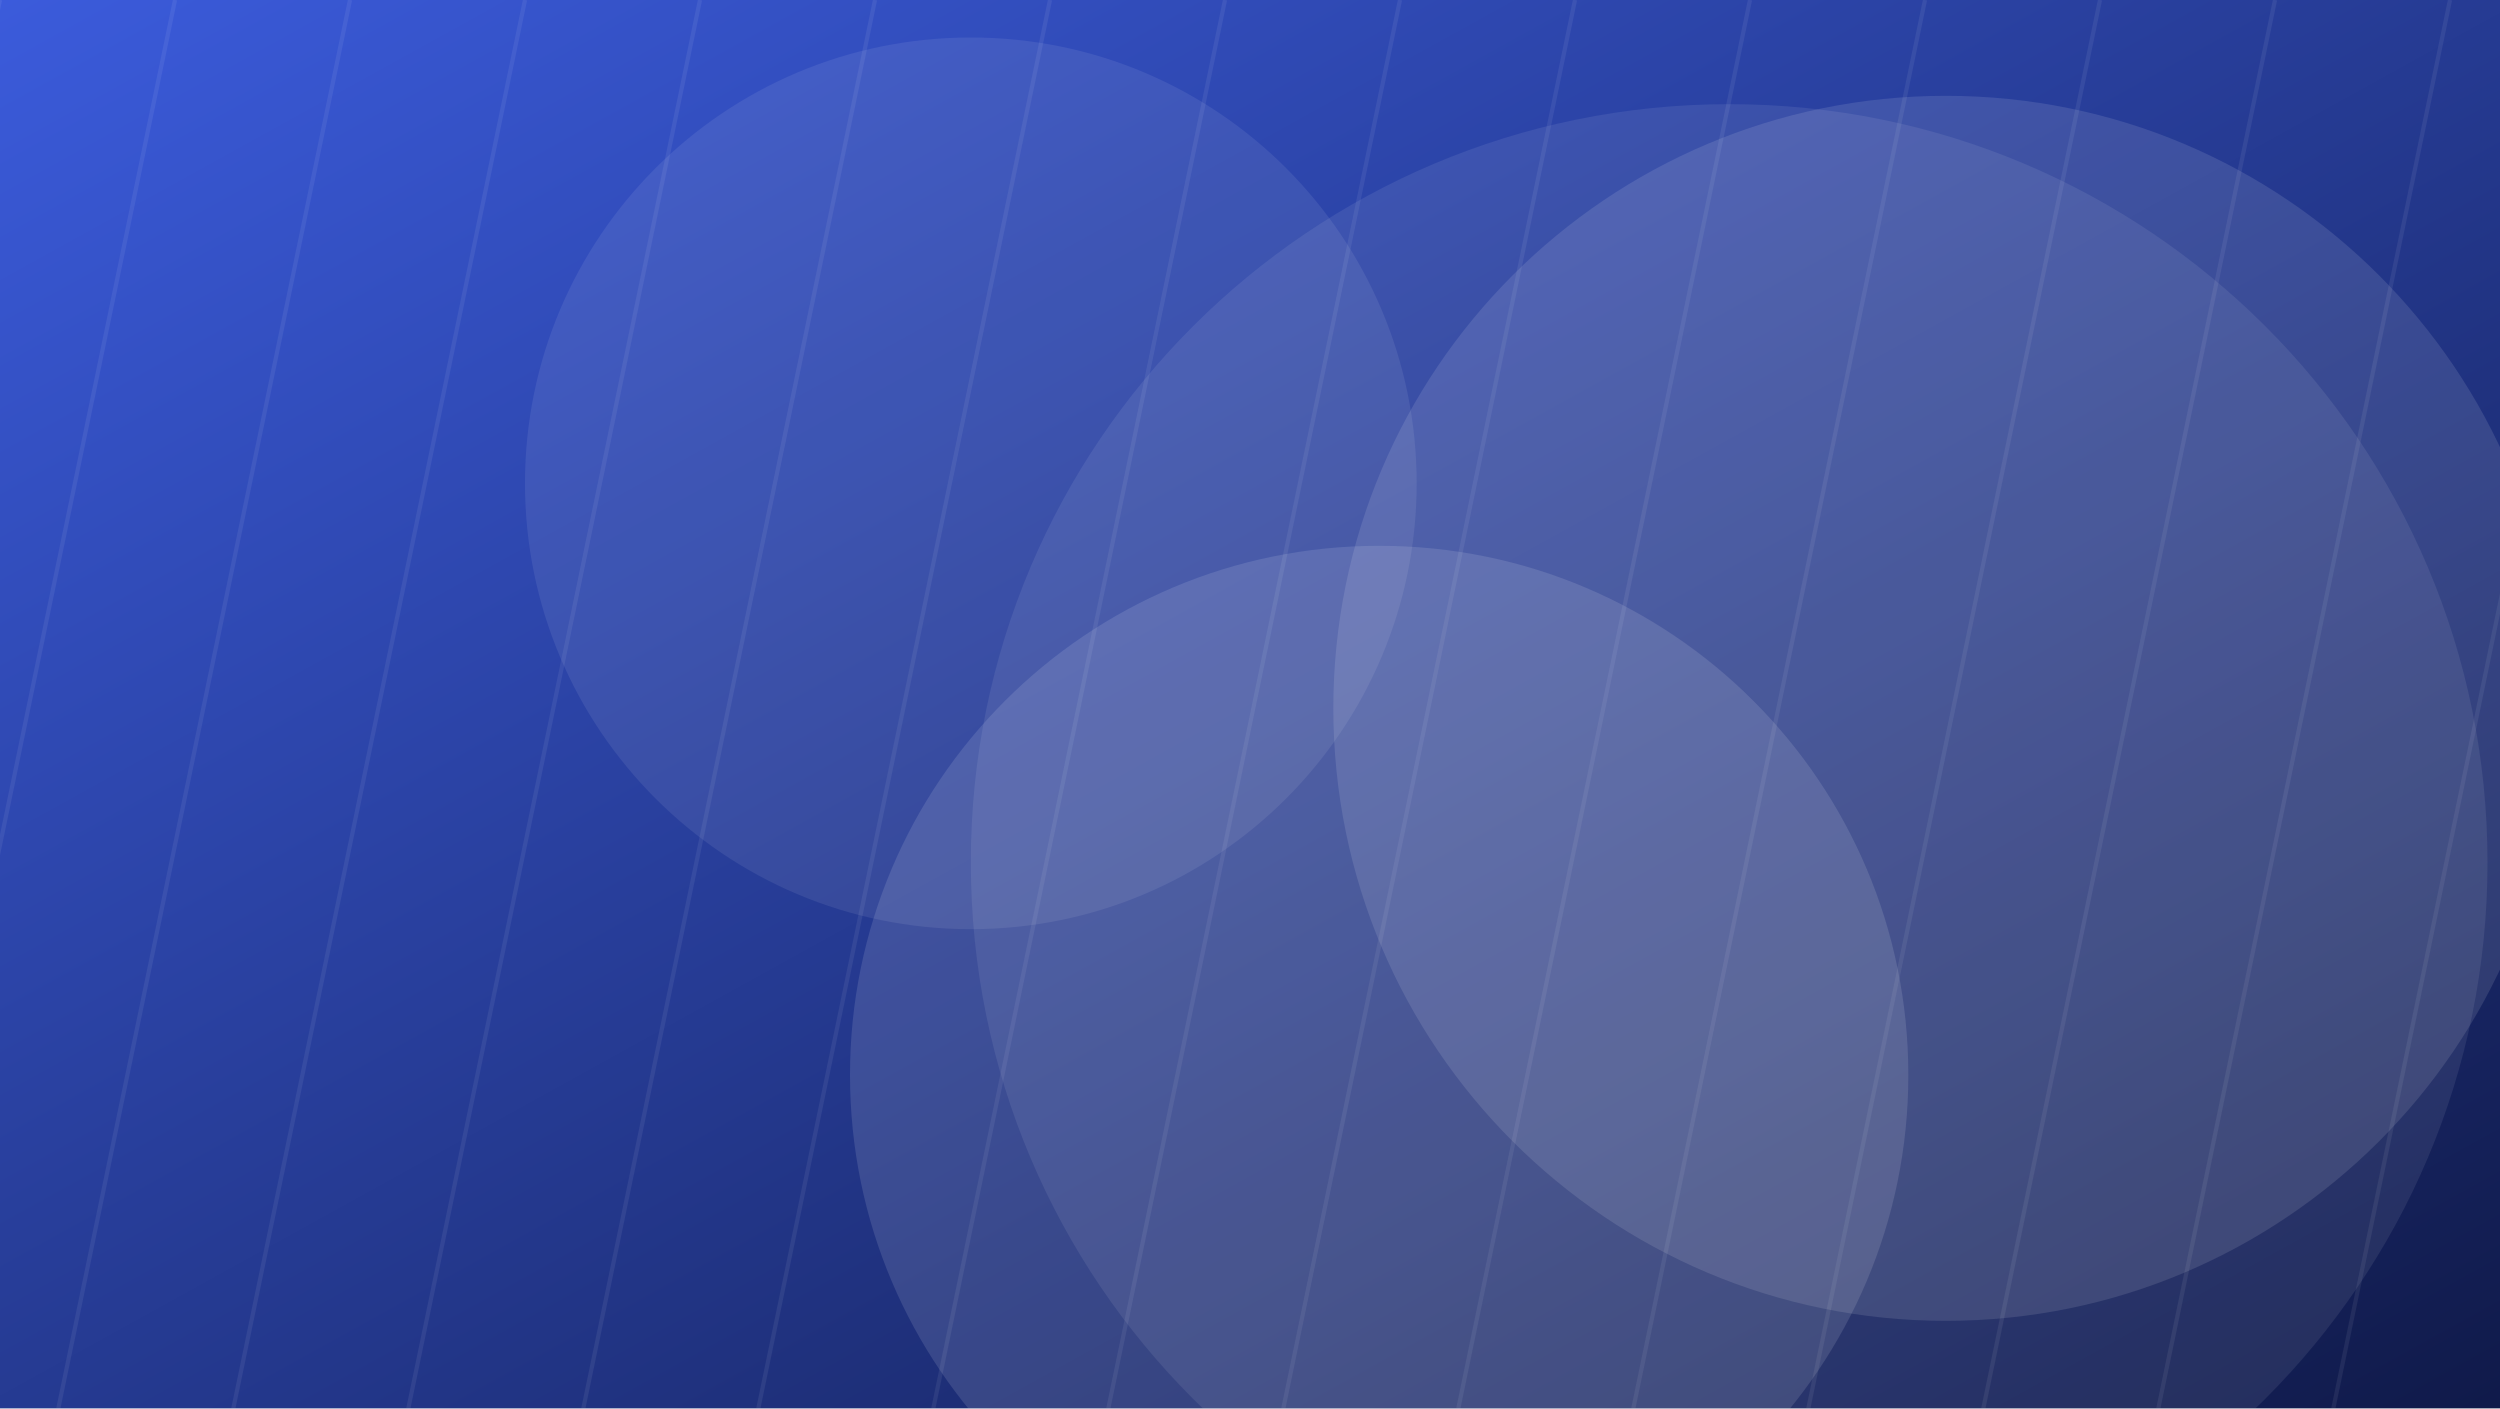
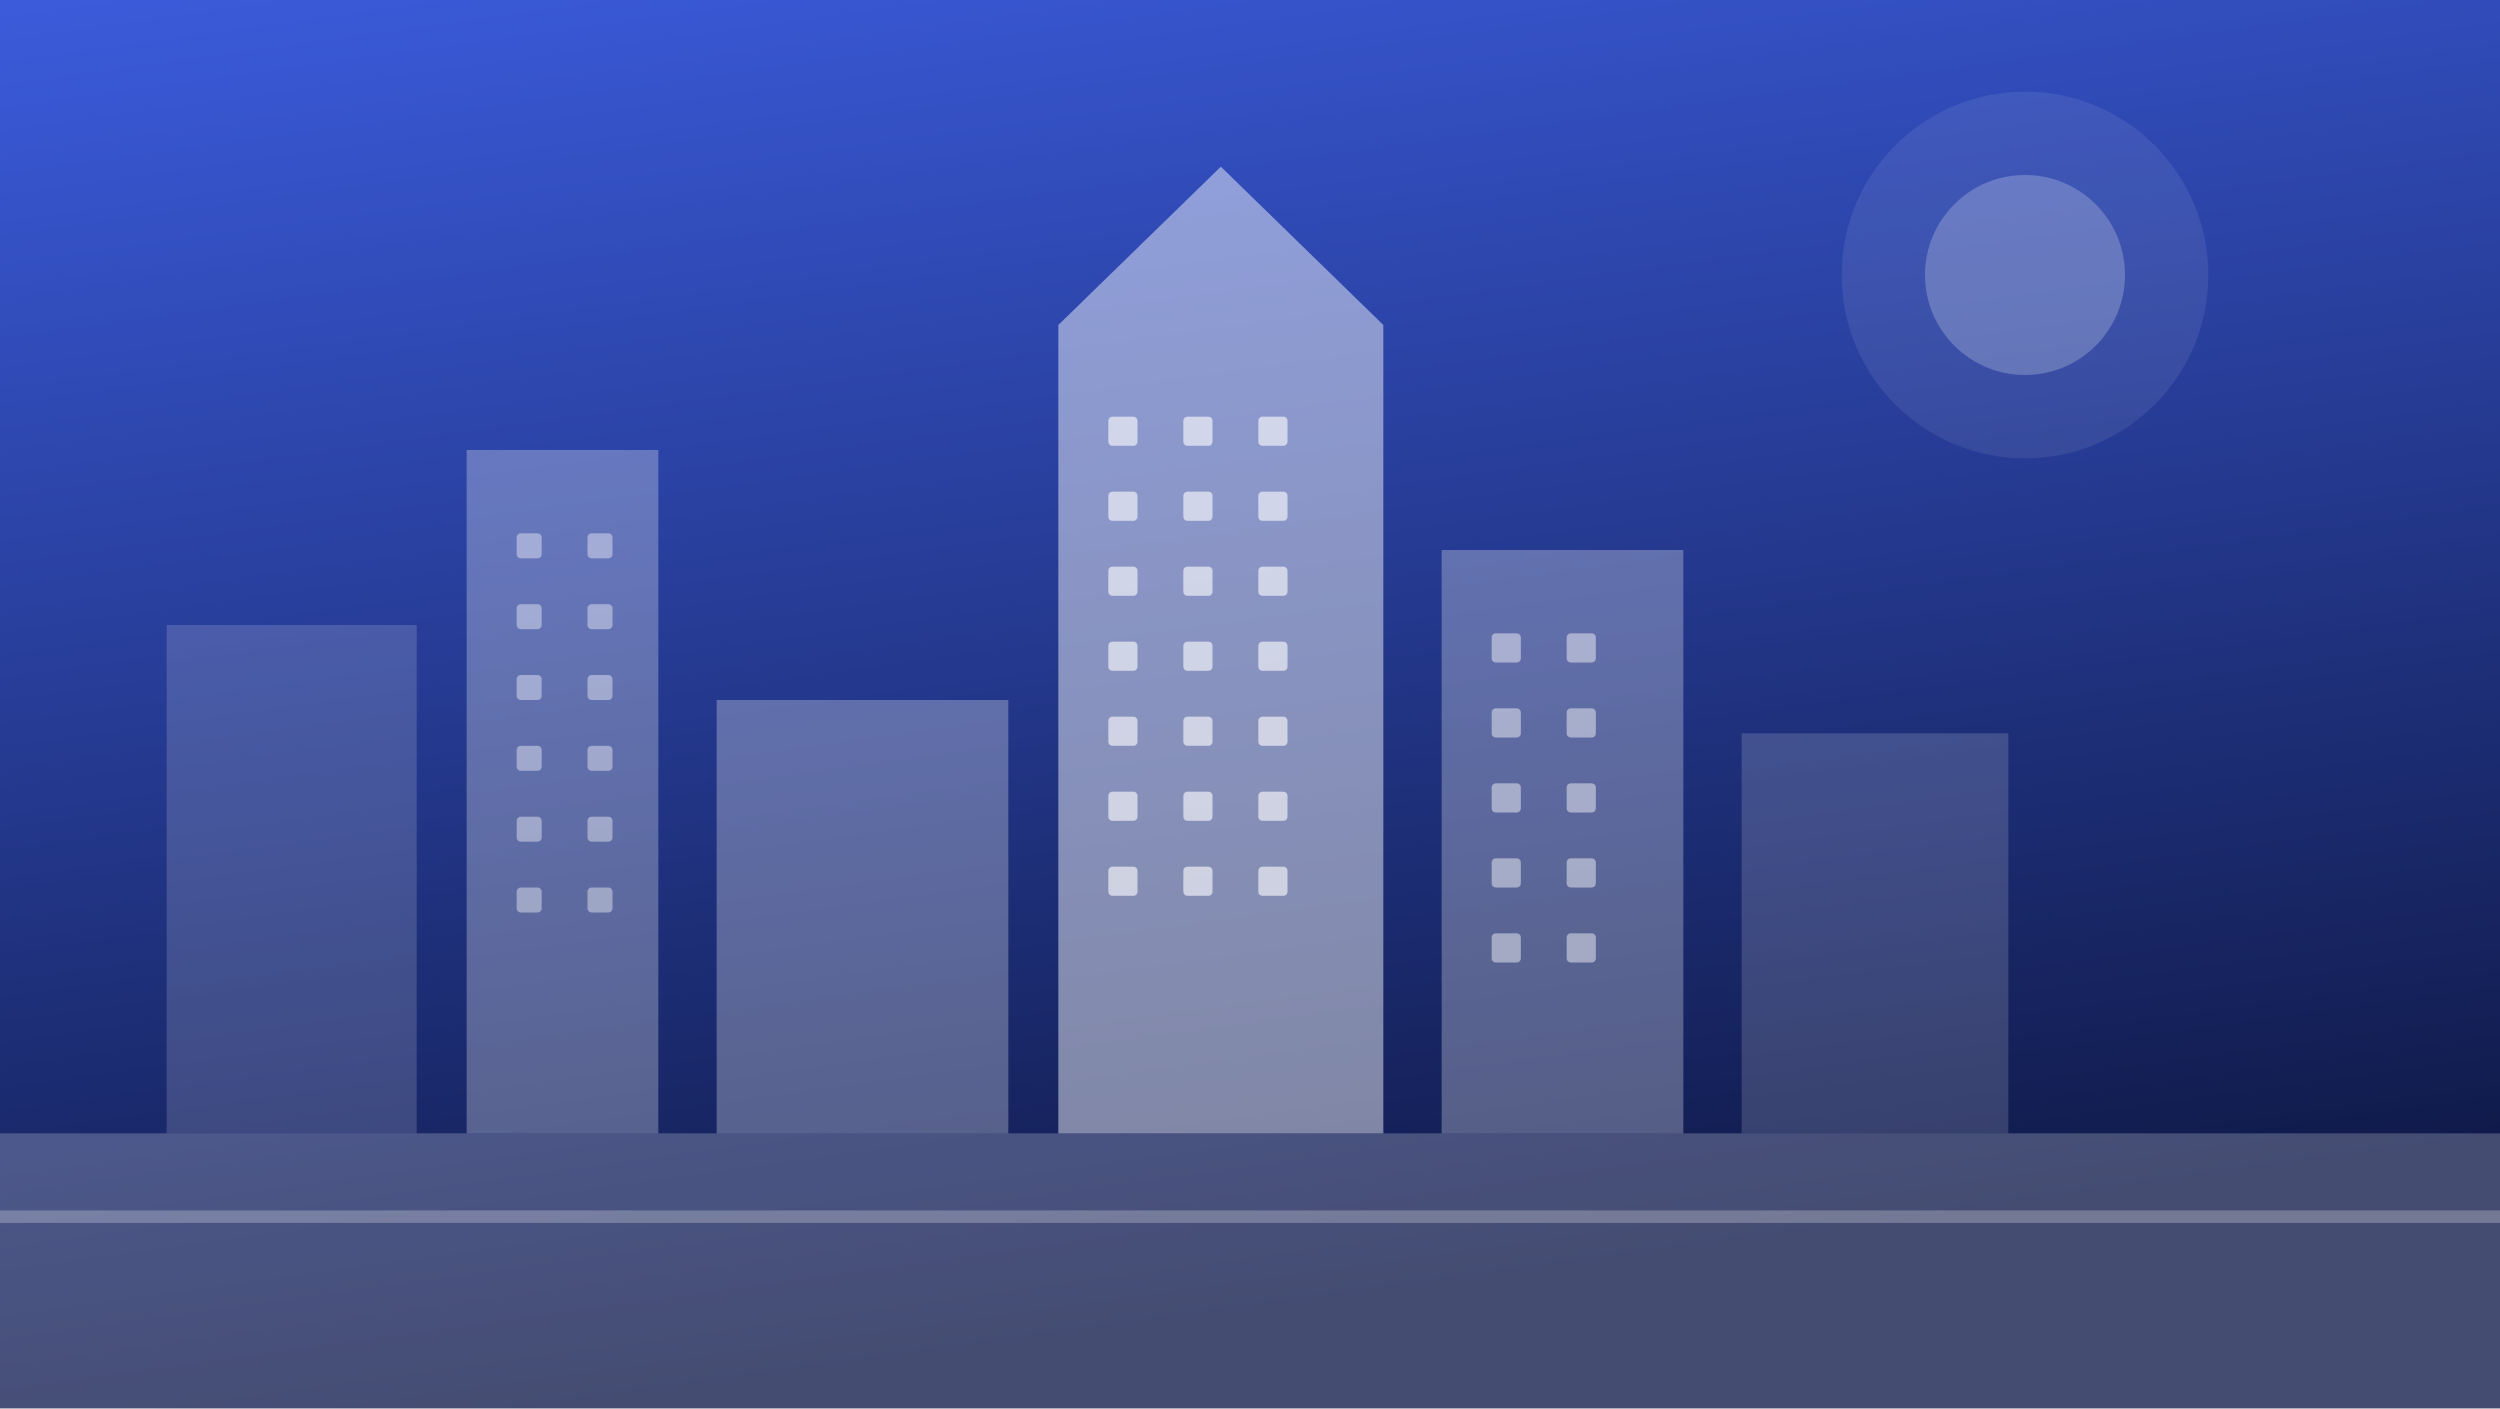
<svg xmlns="http://www.w3.org/2000/svg" viewBox="0 0 600 338" width="600" height="338" role="img" aria-hidden="true">
  <defs>
-     <linearGradient id="g" x1="0" y1="0" x2="1" y2="1">
+     <linearGradient id="bg" x1="0" y1="0" x2=".25" y2="1">
      <stop offset="0" stop-color="#3b5bdb" />
      <stop offset="1" stop-color="#101a4a" />
    </linearGradient>
-     <clipPath id="c">
+     <clipPath id="cp">
      <rect width="600" height="338" />
    </clipPath>
  </defs>
-   <g clip-path="url(#c)">
-     <rect width="600" height="338" fill="url(#g)" />
-     <line x1="0" y1="0" x2="-70" y2="338" stroke="#fff" stroke-opacity=".07" stroke-width="1" />
-     <line x1="42" y1="0" x2="-28" y2="338" stroke="#fff" stroke-opacity=".07" stroke-width="1" />
-     <line x1="84" y1="0" x2="14" y2="338" stroke="#fff" stroke-opacity=".07" stroke-width="1" />
-     <line x1="126" y1="0" x2="56" y2="338" stroke="#fff" stroke-opacity=".07" stroke-width="1" />
-     <line x1="168" y1="0" x2="98" y2="338" stroke="#fff" stroke-opacity=".07" stroke-width="1" />
-     <line x1="210" y1="0" x2="140" y2="338" stroke="#fff" stroke-opacity=".07" stroke-width="1" />
-     <line x1="252" y1="0" x2="182" y2="338" stroke="#fff" stroke-opacity=".07" stroke-width="1" />
-     <line x1="294" y1="0" x2="224" y2="338" stroke="#fff" stroke-opacity=".07" stroke-width="1" />
-     <line x1="336" y1="0" x2="266" y2="338" stroke="#fff" stroke-opacity=".07" stroke-width="1" />
-     <line x1="378" y1="0" x2="308" y2="338" stroke="#fff" stroke-opacity=".07" stroke-width="1" />
-     <line x1="420" y1="0" x2="350" y2="338" stroke="#fff" stroke-opacity=".07" stroke-width="1" />
-     <line x1="462" y1="0" x2="392" y2="338" stroke="#fff" stroke-opacity=".07" stroke-width="1" />
-     <line x1="504" y1="0" x2="434" y2="338" stroke="#fff" stroke-opacity=".07" stroke-width="1" />
-     <line x1="546" y1="0" x2="476" y2="338" stroke="#fff" stroke-opacity=".07" stroke-width="1" />
-     <line x1="588" y1="0" x2="518" y2="338" stroke="#fff" stroke-opacity=".07" stroke-width="1" />
-     <line x1="630" y1="0" x2="560" y2="338" stroke="#fff" stroke-opacity=".07" stroke-width="1" />
-     <line x1="672" y1="0" x2="602" y2="338" stroke="#fff" stroke-opacity=".07" stroke-width="1" />
-     <line x1="714" y1="0" x2="644" y2="338" stroke="#fff" stroke-opacity=".07" stroke-width="1" />
-     <line x1="756" y1="0" x2="686" y2="338" stroke="#fff" stroke-opacity=".07" stroke-width="1" />
-     <circle cx="331" cy="258" r="127" fill="#fff" opacity="0.12" />
-     <circle cx="415" cy="207" r="182" fill="#fff" opacity="0.08" />
-     <circle cx="233" cy="116" r="107" fill="#fff" opacity="0.08" />
-     <circle cx="467" cy="170" r="147" fill="#fff" opacity="0.11" />
+   <g clip-path="url(#cp)">
+     <rect width="600" height="338" fill="url(#bg)" />
+     <circle cx="486" cy="66" r="24" fill="#fff" fill-opacity=".22" />
+     <circle cx="486" cy="66" r="44" fill="#fff" fill-opacity=".08" />
+     <rect x="40" y="150" width="60" height="122" rx="0" fill="#fff" fill-opacity=".16" />
+     <rect x="112" y="108" width="46" height="164" rx="0" fill="#fff" fill-opacity=".28" />
+     <rect x="172" y="168" width="70" height="104" rx="0" fill="#fff" fill-opacity=".28" />
+     <rect x="254" y="78" width="78" height="194" rx="0" fill="#fff" fill-opacity=".46" />
+     <path d="M254 78 L293 40 L332 78 Z" fill="#fff" fill-opacity=".46" />
+     <rect x="346" y="132" width="58" height="140" rx="0" fill="#fff" fill-opacity=".28" />
+     <rect x="418" y="176" width="64" height="96" rx="0" fill="#fff" fill-opacity=".16" />
+     <rect x="266" y="100" width="7" height="7" rx="1" fill="#fff" fill-opacity=".6" />
+     <rect x="266" y="118" width="7" height="7" rx="1" fill="#fff" fill-opacity=".6" />
+     <rect x="266" y="136" width="7" height="7" rx="1" fill="#fff" fill-opacity=".6" />
+     <rect x="266" y="154" width="7" height="7" rx="1" fill="#fff" fill-opacity=".6" />
+     <rect x="266" y="172" width="7" height="7" rx="1" fill="#fff" fill-opacity=".6" />
+     <rect x="266" y="190" width="7" height="7" rx="1" fill="#fff" fill-opacity=".6" />
+     <rect x="266" y="208" width="7" height="7" rx="1" fill="#fff" fill-opacity=".6" />
+     <rect x="284" y="100" width="7" height="7" rx="1" fill="#fff" fill-opacity=".6" />
+     <rect x="284" y="118" width="7" height="7" rx="1" fill="#fff" fill-opacity=".6" />
+     <rect x="284" y="136" width="7" height="7" rx="1" fill="#fff" fill-opacity=".6" />
+     <rect x="284" y="154" width="7" height="7" rx="1" fill="#fff" fill-opacity=".6" />
+     <rect x="284" y="172" width="7" height="7" rx="1" fill="#fff" fill-opacity=".6" />
+     <rect x="284" y="190" width="7" height="7" rx="1" fill="#fff" fill-opacity=".6" />
+     <rect x="284" y="208" width="7" height="7" rx="1" fill="#fff" fill-opacity=".6" />
+     <rect x="302" y="100" width="7" height="7" rx="1" fill="#fff" fill-opacity=".6" />
+     <rect x="302" y="118" width="7" height="7" rx="1" fill="#fff" fill-opacity=".6" />
+     <rect x="302" y="136" width="7" height="7" rx="1" fill="#fff" fill-opacity=".6" />
+     <rect x="302" y="154" width="7" height="7" rx="1" fill="#fff" fill-opacity=".6" />
+     <rect x="302" y="172" width="7" height="7" rx="1" fill="#fff" fill-opacity=".6" />
+     <rect x="302" y="190" width="7" height="7" rx="1" fill="#fff" fill-opacity=".6" />
+     <rect x="302" y="208" width="7" height="7" rx="1" fill="#fff" fill-opacity=".6" />
+     <rect x="358" y="152" width="7" height="7" rx="1" fill="#fff" fill-opacity=".45" />
+     <rect x="358" y="170" width="7" height="7" rx="1" fill="#fff" fill-opacity=".45" />
+     <rect x="358" y="188" width="7" height="7" rx="1" fill="#fff" fill-opacity=".45" />
+     <rect x="358" y="206" width="7" height="7" rx="1" fill="#fff" fill-opacity=".45" />
+     <rect x="358" y="224" width="7" height="7" rx="1" fill="#fff" fill-opacity=".45" />
+     <rect x="376" y="152" width="7" height="7" rx="1" fill="#fff" fill-opacity=".45" />
+     <rect x="376" y="170" width="7" height="7" rx="1" fill="#fff" fill-opacity=".45" />
+     <rect x="376" y="188" width="7" height="7" rx="1" fill="#fff" fill-opacity=".45" />
+     <rect x="376" y="206" width="7" height="7" rx="1" fill="#fff" fill-opacity=".45" />
+     <rect x="376" y="224" width="7" height="7" rx="1" fill="#fff" fill-opacity=".45" />
+     <rect x="124" y="128" width="6" height="6" rx="1" fill="#fff" fill-opacity=".4" />
+     <rect x="124" y="145" width="6" height="6" rx="1" fill="#fff" fill-opacity=".4" />
+     <rect x="124" y="162" width="6" height="6" rx="1" fill="#fff" fill-opacity=".4" />
+     <rect x="124" y="179" width="6" height="6" rx="1" fill="#fff" fill-opacity=".4" />
+     <rect x="124" y="196" width="6" height="6" rx="1" fill="#fff" fill-opacity=".4" />
+     <rect x="124" y="213" width="6" height="6" rx="1" fill="#fff" fill-opacity=".4" />
+     <rect x="141" y="128" width="6" height="6" rx="1" fill="#fff" fill-opacity=".4" />
+     <rect x="141" y="145" width="6" height="6" rx="1" fill="#fff" fill-opacity=".4" />
+     <rect x="141" y="162" width="6" height="6" rx="1" fill="#fff" fill-opacity=".4" />
+     <rect x="141" y="179" width="6" height="6" rx="1" fill="#fff" fill-opacity=".4" />
+     <rect x="141" y="196" width="6" height="6" rx="1" fill="#fff" fill-opacity=".4" />
+     <rect x="141" y="213" width="6" height="6" rx="1" fill="#fff" fill-opacity=".4" />
+     <rect x="0" y="272" width="600" height="66" rx="0" fill="#fff" fill-opacity=".22" />
+     <line x1="0" y1="292" x2="600" y2="292" stroke="#fff" stroke-opacity=".25" stroke-width="3" stroke-linecap="round" />
  </g>
</svg>
